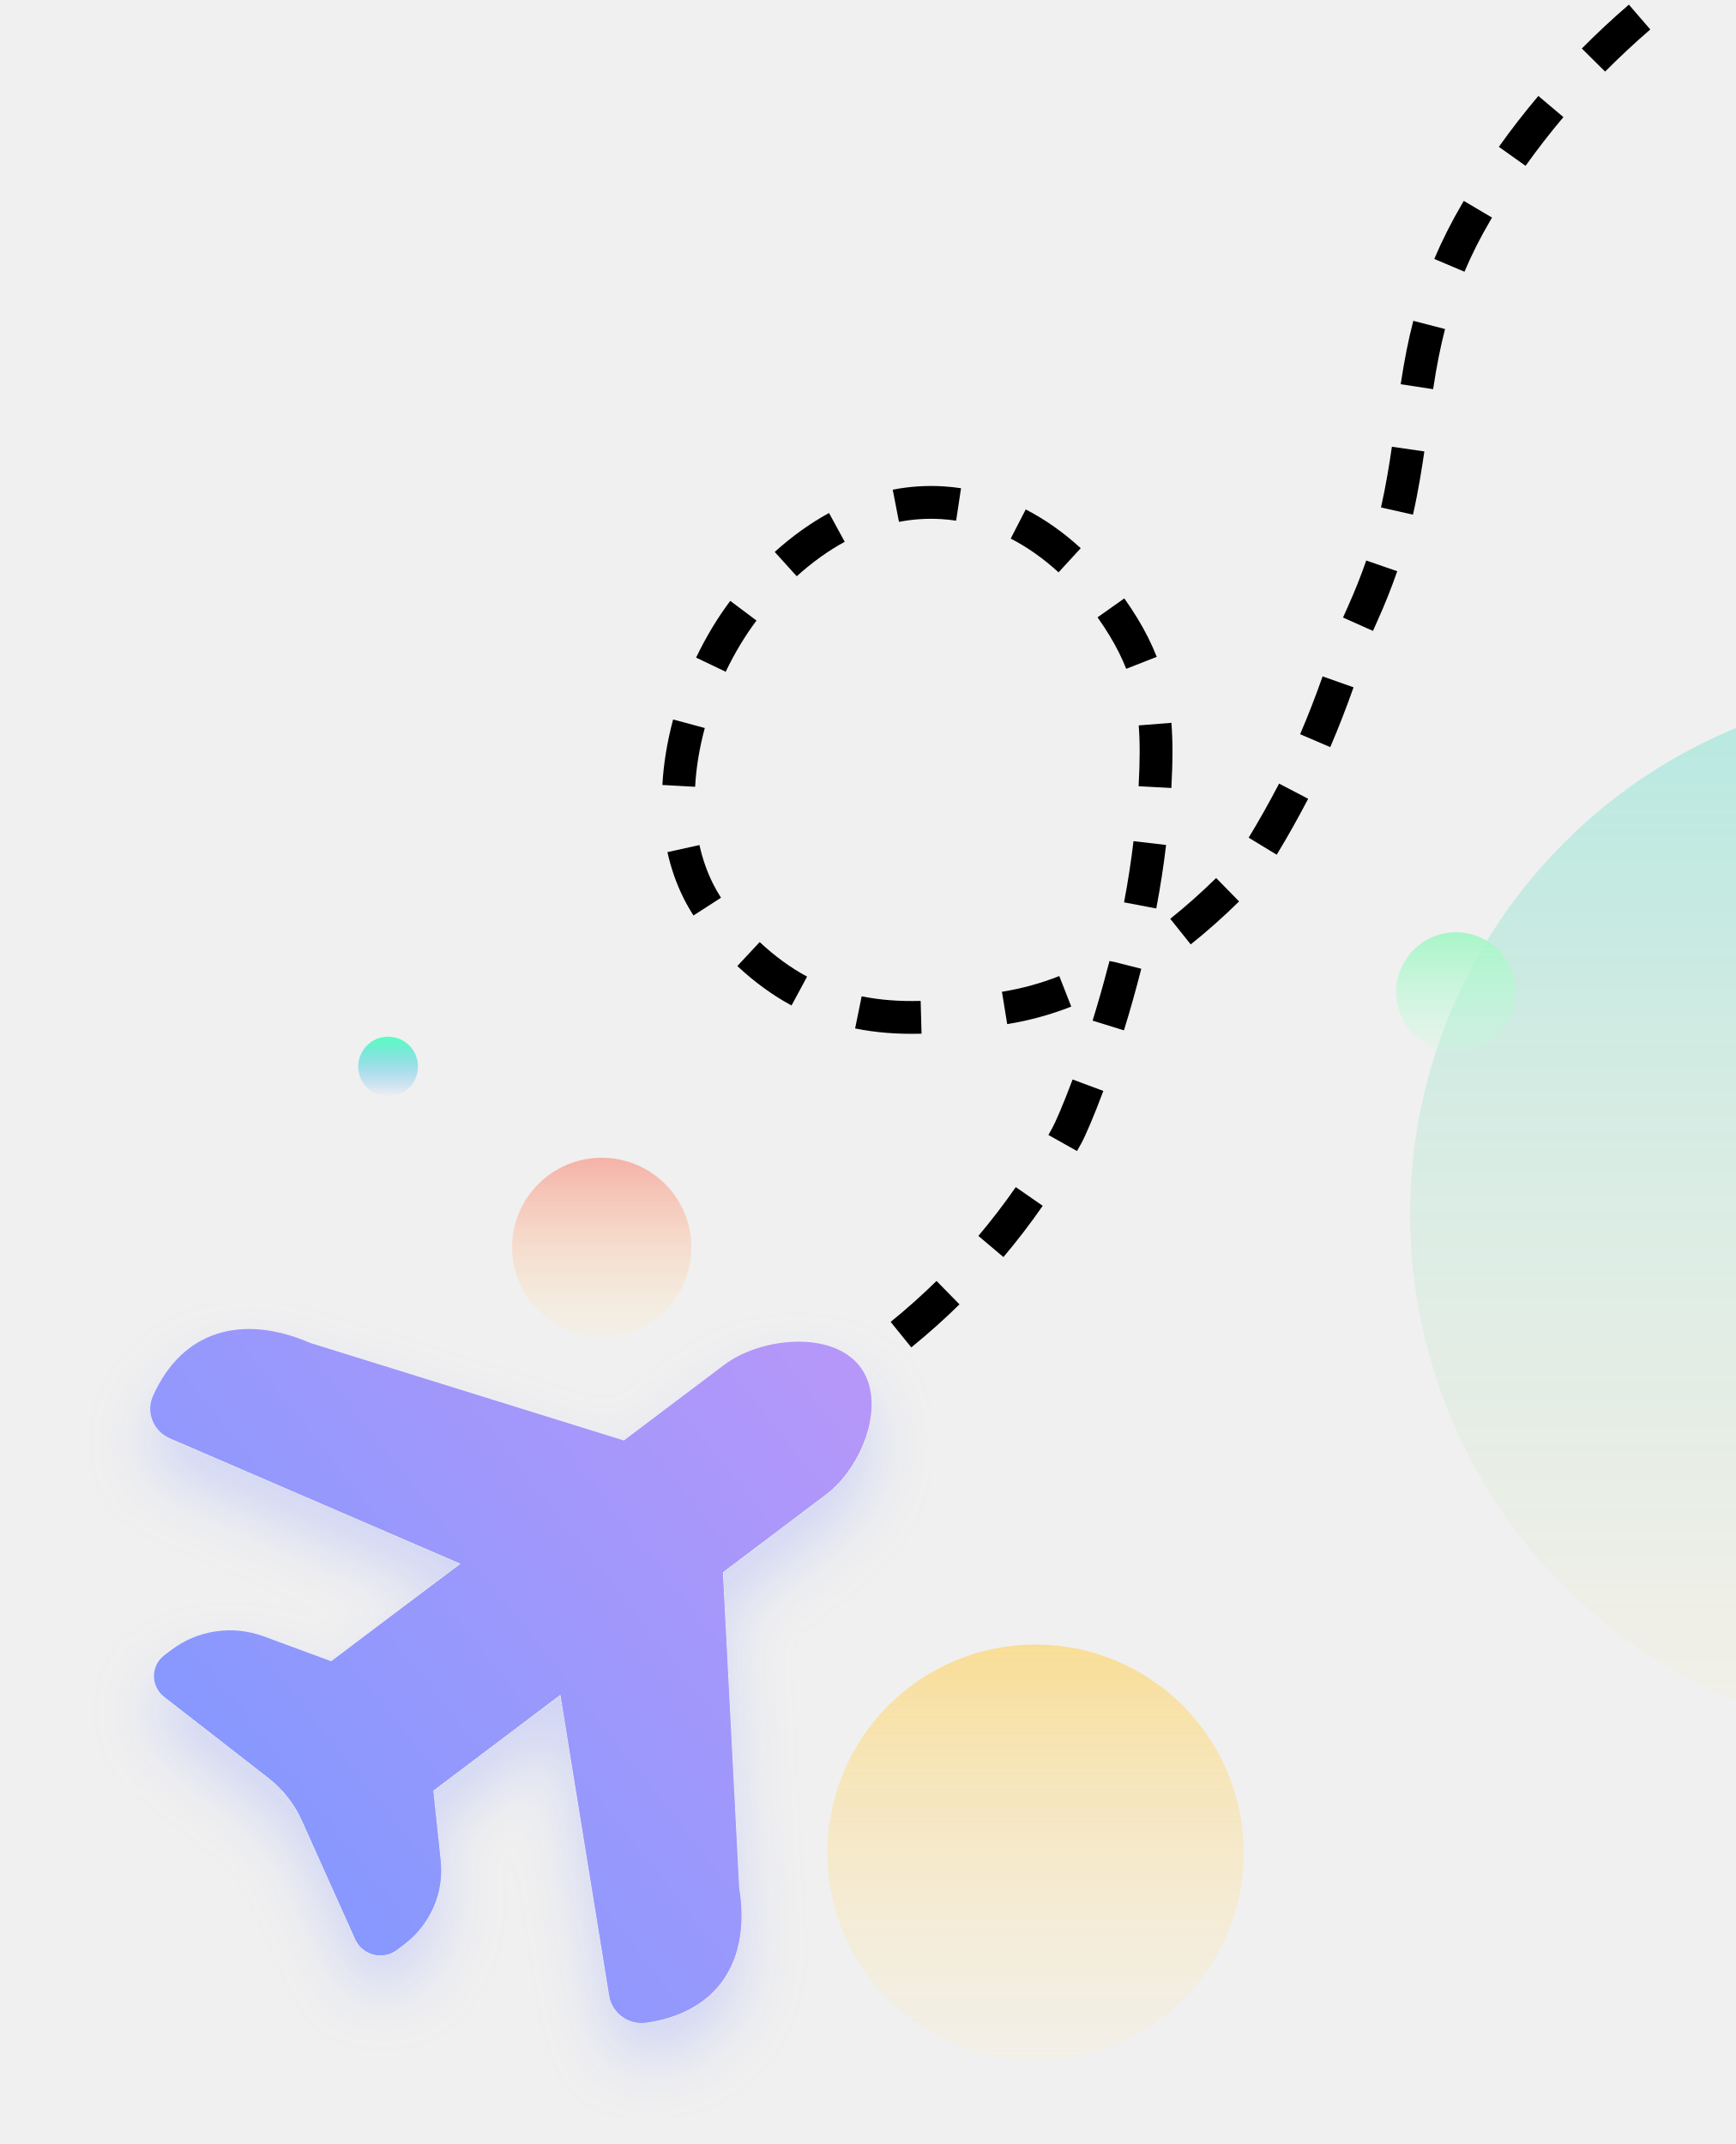
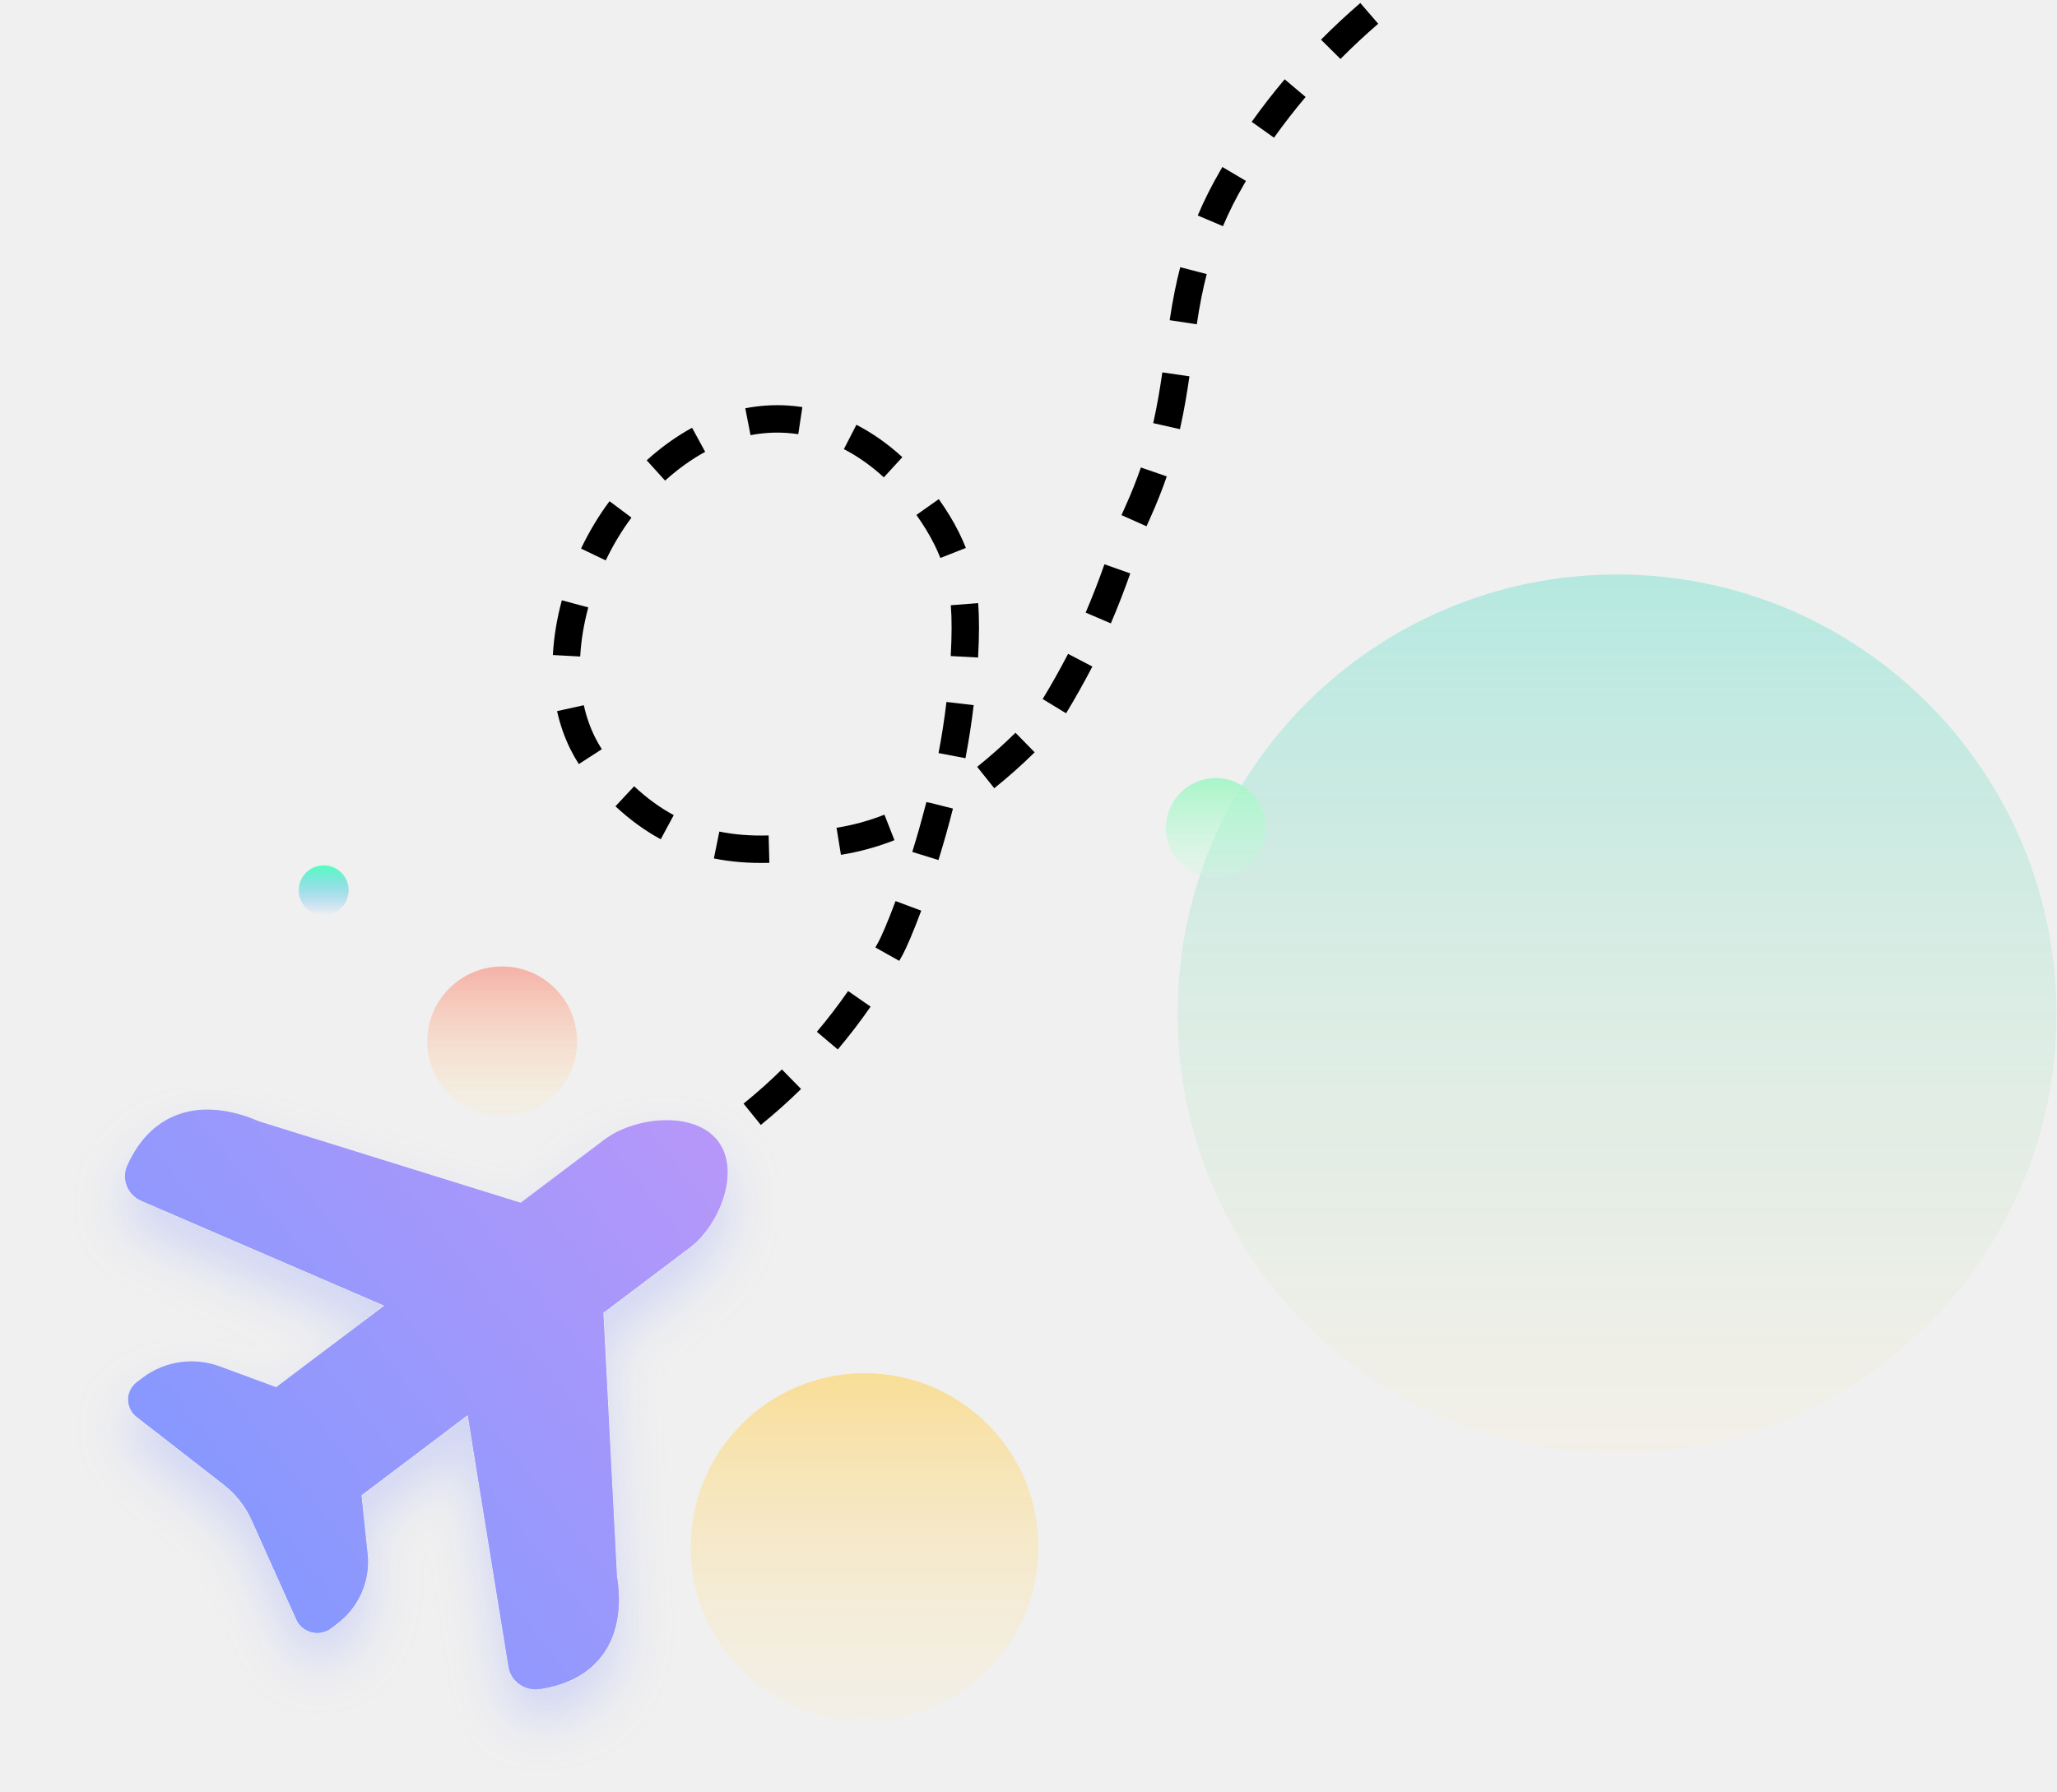
- <svg xmlns="http://www.w3.org/2000/svg" width="688" height="850" viewBox="0 0 688 850" fill="none">
+ <svg xmlns="http://www.w3.org/2000/svg" width="976" height="850" viewBox="0 0 976 850" fill="none">
  <g filter="url(#filter0_d_2_3017)">
-     <path d="M293.012 748.22L286.569 623.337L327.483 592.476C341.858 581.633 351.925 555.768 340.73 541.549C329.534 527.329 301.416 530.268 287.041 541.111L247.307 571.082L123.133 532.459C96.237 520.831 72.333 527.183 60.612 553.485C57.786 559.895 60.742 567.379 67.353 570.255L182.509 619.959L131.275 658.605L104.612 648.767C92.302 644.176 78.402 646.219 68.008 654.06L65.206 656.173C59.678 660.343 59.622 668.48 65.118 672.775L106.389 704.897C112.131 709.354 116.701 715.158 119.641 721.729L140.861 768.975C143.778 775.217 151.831 777.237 157.36 773.067L160.161 770.954C170.555 763.113 176.116 750.477 174.716 737.657L171.791 709.914L222.14 671.936L241.476 791.257C242.575 798.175 249.273 802.952 256.326 801.911C285.281 797.647 297.646 776.64 293.012 748.22Z" fill="url(#paint0_linear_2_3017)" />
+     <path d="M292.756 747.812L286.313 622.928L327.226 592.067C341.601 581.224 351.669 555.36 340.473 541.14C329.278 526.921 301.16 529.859 286.785 540.702L247.051 570.674L122.877 532.05C95.981 520.423 72.077 526.774 60.356 553.076C57.53 559.486 60.486 566.97 67.097 569.846L182.253 619.551L131.019 658.196L104.356 648.358C92.046 643.767 78.146 645.811 67.752 653.651L64.95 655.764C59.422 659.935 59.365 668.071 64.862 672.367L106.133 704.489C111.875 708.946 116.445 714.75 119.385 721.32L140.605 768.567C143.522 774.808 151.575 776.829 157.103 772.658L159.905 770.545C170.299 762.705 175.86 750.069 174.46 737.248L171.535 709.505L221.884 671.527L241.219 790.849C242.319 797.767 249.017 802.543 256.07 801.502C285.025 797.238 297.39 776.232 292.756 747.812Z" fill="url(#paint0_linear_2_3017)" />
  </g>
-   <circle cx="153.843" cy="422.844" r="11.843" fill="url(#paint1_linear_2_3017)" />
-   <circle cx="238.53" cy="494.53" r="35.53" fill="url(#paint2_linear_2_3017)" />
-   <circle cx="410.5" cy="734.5" r="82.5" fill="url(#paint3_linear_2_3017)" />
-   <circle cx="767.5" cy="481.5" r="208.5" fill="url(#paint4_linear_2_3017)" />
-   <circle cx="577.156" cy="393.291" r="23.687" fill="url(#paint5_linear_2_3017)" />
+   <circle cx="153.587" cy="422.435" r="11.843" fill="url(#paint1_linear_2_3017)" />
+   <circle cx="238.274" cy="494.122" r="35.53" fill="url(#paint2_linear_2_3017)" />
+   <circle cx="410.244" cy="734.092" r="82.5" fill="url(#paint3_linear_2_3017)" />
+   <circle cx="767.244" cy="481.092" r="208.5" fill="url(#paint4_linear_2_3017)" />
+   <circle cx="576.9" cy="392.882" r="23.687" fill="url(#paint5_linear_2_3017)" />
  <g clip-path="url(#clip0_2_3017)">
-     <path d="M361.241 534.179L353.052 524.074C359.346 518.974 365.461 513.515 371.245 507.842L380.343 517.125C374.277 523.084 367.844 528.824 361.241 534.179ZM397.768 498.37L387.834 489.986C393.06 483.798 398.053 477.28 402.662 470.64L413.339 478.05C408.506 485.025 403.258 491.861 397.768 498.37ZM426.937 456.333L415.598 449.97C416.139 448.995 416.681 448.021 417.227 447.032C418.305 445.052 421.317 438.327 425.185 427.966L437.37 432.509C433.511 442.866 430.208 450.395 428.651 453.253C428.073 454.29 427.501 455.314 426.937 456.333ZM441.904 381.417L452.408 384.072C450.362 392.148 448.06 400.363 445.535 408.488L433.113 404.633C435.329 397.478 437.389 390.257 439.234 383.12C439.44 382.391 439.74 381.425 439.802 380.991L441.904 381.417ZM424.653 399.067C416.553 402.253 408.149 404.562 399.674 405.945L399.258 406.008L397.174 393.176L397.621 393.11C405.157 391.882 412.667 389.819 419.904 386.964L424.653 399.067ZM472.008 374.415L463.895 364.26C469.97 359.415 476.085 353.979 482.089 348.095L491.186 357.378C484.874 363.561 478.428 369.296 472.008 374.415ZM458.351 360.166L445.579 357.738C447.152 349.452 448.411 341.299 449.326 333.487L462.242 334.994C461.291 343.115 459.986 351.58 458.351 360.166ZM365.3 409.815C355.747 410.071 347.134 409.389 338.973 407.731L341.572 394.986C348.753 396.451 356.396 397.049 364.956 396.819L365.3 409.815ZM527.324 296.198L515.377 291.078C518.505 283.781 521.424 276.286 524.293 268.157L536.554 272.495C533.582 280.888 530.56 288.646 527.324 296.198ZM506.089 338.855L494.979 332.098C499.104 325.32 503.047 318.309 507.038 310.659L518.565 316.682C514.43 324.583 510.354 331.84 506.089 338.855ZM313.767 398.626C306.318 394.612 299.093 389.346 292.275 382.993L301.142 373.488C307.231 379.166 313.379 383.64 319.934 387.184L313.767 398.626ZM464.333 312.397L451.355 311.704C451.9 301.539 451.907 294.102 451.395 287.595L464.351 286.566C464.917 293.672 464.914 301.633 464.333 312.397ZM544.25 250.128L532.378 244.824L534.347 240.42C537.059 234.37 539.499 228.244 541.585 222.216L553.868 226.465C551.657 232.846 549.083 239.329 546.21 245.728L544.25 250.128ZM274.894 362.947C273.482 360.747 272.163 358.443 270.979 356.072C268.163 350.436 266.005 344.304 264.572 337.833L277.265 335.024C278.471 340.458 280.262 345.588 282.599 350.267C283.569 352.208 284.655 354.114 285.809 355.907L274.894 362.947ZM560.115 204.039L547.433 201.186C549.489 192.054 550.824 183.518 551.757 177.105L564.618 178.974C563.654 185.615 562.269 194.478 560.115 204.039ZM458.542 260.415L446.434 265.156C445.599 263.014 444.62 260.831 443.543 258.675C441.295 254.175 438.528 249.622 435.073 244.741L445.688 237.236C449.523 242.653 452.625 247.766 455.173 252.865C456.424 255.37 457.559 257.911 458.542 260.415ZM275.551 311.925L262.573 311.209C263.037 302.739 264.471 293.997 266.835 285.237L279.383 288.626C277.251 296.51 275.961 304.354 275.551 311.925ZM568.092 154.289L555.24 152.326C556.742 142.465 558.292 134.716 560.244 127.19L572.828 130.45C570.987 137.529 569.531 144.885 568.092 154.289ZM419.615 226.91C413.651 221.439 407.275 216.933 400.653 213.523L406.605 201.965C414.251 205.903 421.583 211.071 428.401 217.334L419.615 226.91ZM287.669 266.322L275.945 260.71C279.838 252.572 284.393 244.998 289.472 238.224L299.88 246.014C295.303 252.112 291.195 258.949 287.669 266.322ZM580.523 107.725L568.557 102.659C571.659 95.33 575.253 88.203 579.531 80.879L580.255 79.645L591.442 86.263L590.762 87.43C586.744 94.266 583.41 100.906 580.523 107.725ZM379.019 206.423C377.123 206.14 375.182 205.925 373.268 205.808C367.625 205.453 361.936 205.813 356.363 206.898L353.877 194.134C360.532 192.843 367.329 192.399 374.082 192.826C376.381 192.974 378.693 193.216 380.956 193.562L379.019 206.423ZM315.825 228.457L307.107 218.817C313.943 212.63 321.19 207.445 328.628 203.382L334.845 214.797C328.31 218.364 321.909 222.959 315.825 228.457ZM604.745 65.745L594.153 58.214C599.044 51.334 604.31 44.556 609.808 38.041L619.742 46.426C614.477 52.667 609.43 59.168 604.745 65.745ZM636.273 28.386L627.046 19.224C632.947 13.269 639.223 7.418 645.692 1.839L654.185 11.68C647.976 17.04 641.946 22.669 636.273 28.386Z" fill="black" />
+     <path d="M360.985 533.771L352.796 523.666C359.09 518.565 365.205 513.107 370.989 507.434L380.087 516.716C374.021 522.676 367.588 528.416 360.985 533.771ZM397.512 497.962L387.578 489.578C392.804 483.39 397.797 476.871 402.405 470.232L413.082 477.641C408.25 484.616 403.002 491.452 397.512 497.962ZM426.681 455.925L415.342 449.562C415.883 448.587 416.425 447.612 416.97 446.624C418.049 444.643 421.061 437.918 424.928 427.557L437.113 432.101C433.255 442.457 429.952 449.987 428.395 452.844C427.817 453.881 427.245 454.905 426.681 455.925ZM441.648 381.008L452.152 383.664C450.106 391.74 447.804 399.954 445.279 408.079L432.857 404.225C435.073 397.07 437.133 389.848 438.978 382.711C439.183 381.982 439.483 381.017 439.546 380.583L441.648 381.008ZM424.397 398.658C416.297 401.844 407.893 404.153 399.418 405.537L399.002 405.599L396.918 392.768L397.365 392.701C404.901 391.474 412.411 389.41 419.648 386.555L424.397 398.658ZM471.752 374.006L463.639 363.852C469.714 359.006 475.829 353.57 481.833 347.687L490.93 356.97C484.618 363.153 478.172 368.888 471.752 374.006ZM458.095 359.758L445.323 357.33C446.896 349.043 448.155 340.891 449.07 333.079L461.985 334.586C461.035 342.707 459.73 351.172 458.095 359.758ZM365.044 409.407C355.491 409.663 346.878 408.98 338.717 407.323L341.315 394.578C348.497 396.043 356.14 396.64 364.7 396.411L365.044 409.407ZM527.068 295.79L515.121 290.67C518.249 283.372 521.168 275.878 524.037 267.749L536.298 272.086C533.326 280.48 530.304 288.238 527.068 295.79ZM505.833 338.447L494.722 331.69C498.848 324.912 502.79 317.901 506.782 310.25L518.309 316.274C514.174 324.175 510.098 331.432 505.833 338.447ZM313.511 398.218C306.062 394.203 298.837 388.937 292.019 382.585L300.886 373.08C306.975 378.757 313.123 383.231 319.677 386.776L313.511 398.218ZM464.077 311.989L451.099 311.295C451.644 301.13 451.651 293.693 451.139 287.186L464.095 286.158C464.661 293.264 464.658 301.224 464.077 311.989ZM543.993 249.719L532.122 244.416L534.091 240.011C536.803 233.962 539.243 227.836 541.329 221.808L553.612 226.056C551.401 232.437 548.827 238.921 545.954 245.319L543.993 249.719ZM274.638 362.539C273.226 360.338 271.907 358.034 270.723 355.664C267.907 350.028 265.749 343.896 264.316 337.424L277.009 334.616C278.215 340.05 280.006 345.18 282.343 349.859C283.313 351.8 284.399 353.705 285.552 355.499L274.638 362.539ZM559.859 203.631L547.177 200.777C549.232 191.646 550.568 183.109 551.501 176.696L564.362 178.566C563.398 185.207 562.013 194.07 559.859 203.631ZM458.286 260.007L446.178 264.748C445.343 262.605 444.364 260.423 443.287 258.267C441.039 253.767 438.272 249.213 434.817 244.333L445.432 236.828C449.267 242.245 452.369 247.358 454.916 252.457C456.168 254.962 457.303 257.502 458.286 260.007ZM275.295 311.517L262.317 310.801C262.781 302.331 264.215 293.588 266.579 284.828L279.127 288.218C276.995 296.102 275.705 303.945 275.295 311.517ZM567.836 153.881L554.984 151.918C556.486 142.057 558.036 134.307 559.988 126.781L572.571 130.041C570.731 137.12 569.275 144.476 567.836 153.881ZM419.359 226.502C413.395 221.03 407.019 216.525 400.397 213.115L406.349 201.556C413.995 205.494 421.327 210.662 428.145 216.925L419.359 226.502ZM287.412 265.914L275.688 260.302C279.582 252.164 284.137 244.59 289.215 237.816L299.624 245.606C295.047 251.704 290.939 258.541 287.412 265.914ZM580.267 107.317L568.301 102.25C571.403 94.921 574.997 87.794 579.274 80.47L579.999 79.236L591.186 85.854L590.506 87.021C586.488 93.858 583.154 100.498 580.267 107.317ZM378.763 206.014C376.867 205.732 374.926 205.517 373.012 205.4C367.368 205.044 361.68 205.405 356.107 206.489L353.621 193.725C360.276 192.435 367.073 191.99 373.826 192.417C376.125 192.566 378.437 192.808 380.7 193.153L378.763 206.014ZM315.569 228.049L306.851 218.409C313.687 212.222 320.934 207.036 328.372 202.974L334.589 214.389C328.054 217.955 321.653 222.55 315.569 228.049ZM604.489 65.336L593.897 57.806C598.788 50.925 604.054 44.147 609.552 37.633L619.486 46.017C614.22 52.259 609.174 58.759 604.489 65.336ZM636.017 27.978L626.79 18.816C632.691 12.861 638.967 7.009 645.436 1.43L653.929 11.272C647.72 16.632 641.69 22.26 636.017 27.978Z" fill="black" />
  </g>
  <defs>
-     <filter id="filter0_d_2_3017" x="35.543" y="516.884" width="333.98" height="323.169" filterUnits="userSpaceOnUse" color-interpolation-filters="sRGB">
+     <filter id="filter0_d_2_3017" x="35.287" y="516.475" width="333.98" height="323.169" filterUnits="userSpaceOnUse" color-interpolation-filters="sRGB">
      <feFlood flood-opacity="0" result="BackgroundImageFix" />
      <feColorMatrix in="SourceAlpha" type="matrix" values="0 0 0 0 0 0 0 0 0 0 0 0 0 0 0 0 0 0 127 0" result="hardAlpha" />
      <feOffset dy="14" />
      <feGaussianBlur stdDeviation="12" />
      <feComposite in2="hardAlpha" operator="out" />
      <feColorMatrix type="matrix" values="0 0 0 0 0.531 0 0 0 0 0.594 0 0 0 0 0.996 0 0 0 0.3 0" />
      <feBlend mode="normal" in2="BackgroundImageFix" result="effect1_dropShadow_2_3017" />
      <feBlend mode="normal" in="SourceGraphic" in2="effect1_dropShadow_2_3017" result="shape" />
    </filter>
-     <linearGradient id="paint0_linear_2_3017" x1="340.092" y1="540.739" x2="105.921" y2="725.112" gradientUnits="userSpaceOnUse">
+     <linearGradient id="paint0_linear_2_3017" x1="339.836" y1="540.33" x2="105.665" y2="724.703" gradientUnits="userSpaceOnUse">
      <stop stop-color="#B697F9" />
      <stop offset="1" stop-color="#8798FE" />
    </linearGradient>
-     <linearGradient id="paint1_linear_2_3017" x1="153.843" y1="411" x2="153.843" y2="434.687" gradientUnits="userSpaceOnUse">
+     <linearGradient id="paint1_linear_2_3017" x1="153.587" y1="410.592" x2="153.587" y2="434.279" gradientUnits="userSpaceOnUse">
      <stop stop-color="#58FFBF" />
      <stop offset="1" stop-color="#3DA0FE" stop-opacity="0" />
    </linearGradient>
-     <linearGradient id="paint2_linear_2_3017" x1="238.53" y1="459" x2="238.53" y2="530.061" gradientUnits="userSpaceOnUse">
+     <linearGradient id="paint2_linear_2_3017" x1="238.274" y1="458.592" x2="238.274" y2="529.652" gradientUnits="userSpaceOnUse">
      <stop stop-color="#F5B1A8" />
      <stop offset="1" stop-color="#FDECC2" stop-opacity="0.17" />
    </linearGradient>
-     <linearGradient id="paint3_linear_2_3017" x1="410.5" y1="652" x2="410.5" y2="817" gradientUnits="userSpaceOnUse">
+     <linearGradient id="paint3_linear_2_3017" x1="410.244" y1="651.592" x2="410.244" y2="816.592" gradientUnits="userSpaceOnUse">
      <stop stop-color="#FFD056" stop-opacity="0.58" />
      <stop offset="1" stop-color="#FDECC2" stop-opacity="0.17" />
    </linearGradient>
-     <linearGradient id="paint4_linear_2_3017" x1="767.5" y1="273" x2="767.5" y2="690" gradientUnits="userSpaceOnUse">
+     <linearGradient id="paint4_linear_2_3017" x1="767.244" y1="272.592" x2="767.244" y2="689.592" gradientUnits="userSpaceOnUse">
      <stop stop-color="#3DD8BF" stop-opacity="0.33" />
      <stop offset="1" stop-color="#FDECC2" stop-opacity="0.17" />
    </linearGradient>
-     <linearGradient id="paint5_linear_2_3017" x1="577.156" y1="369.604" x2="577.156" y2="416.978" gradientUnits="userSpaceOnUse">
+     <linearGradient id="paint5_linear_2_3017" x1="576.9" y1="369.196" x2="576.9" y2="416.569" gradientUnits="userSpaceOnUse">
      <stop stop-color="#A8F5C8" />
      <stop offset="1" stop-color="#C2FDDA" stop-opacity="0.17" />
    </linearGradient>
    <clipPath id="clip0_2_3017">
-       <rect width="498.38" height="349.1" fill="white" transform="translate(202.713 223.137) rotate(-26.5453)" />
+       <rect width="498.38" height="349.1" fill="white" transform="translate(202.457 222.728) rotate(-26.5453)" />
    </clipPath>
  </defs>
</svg>
